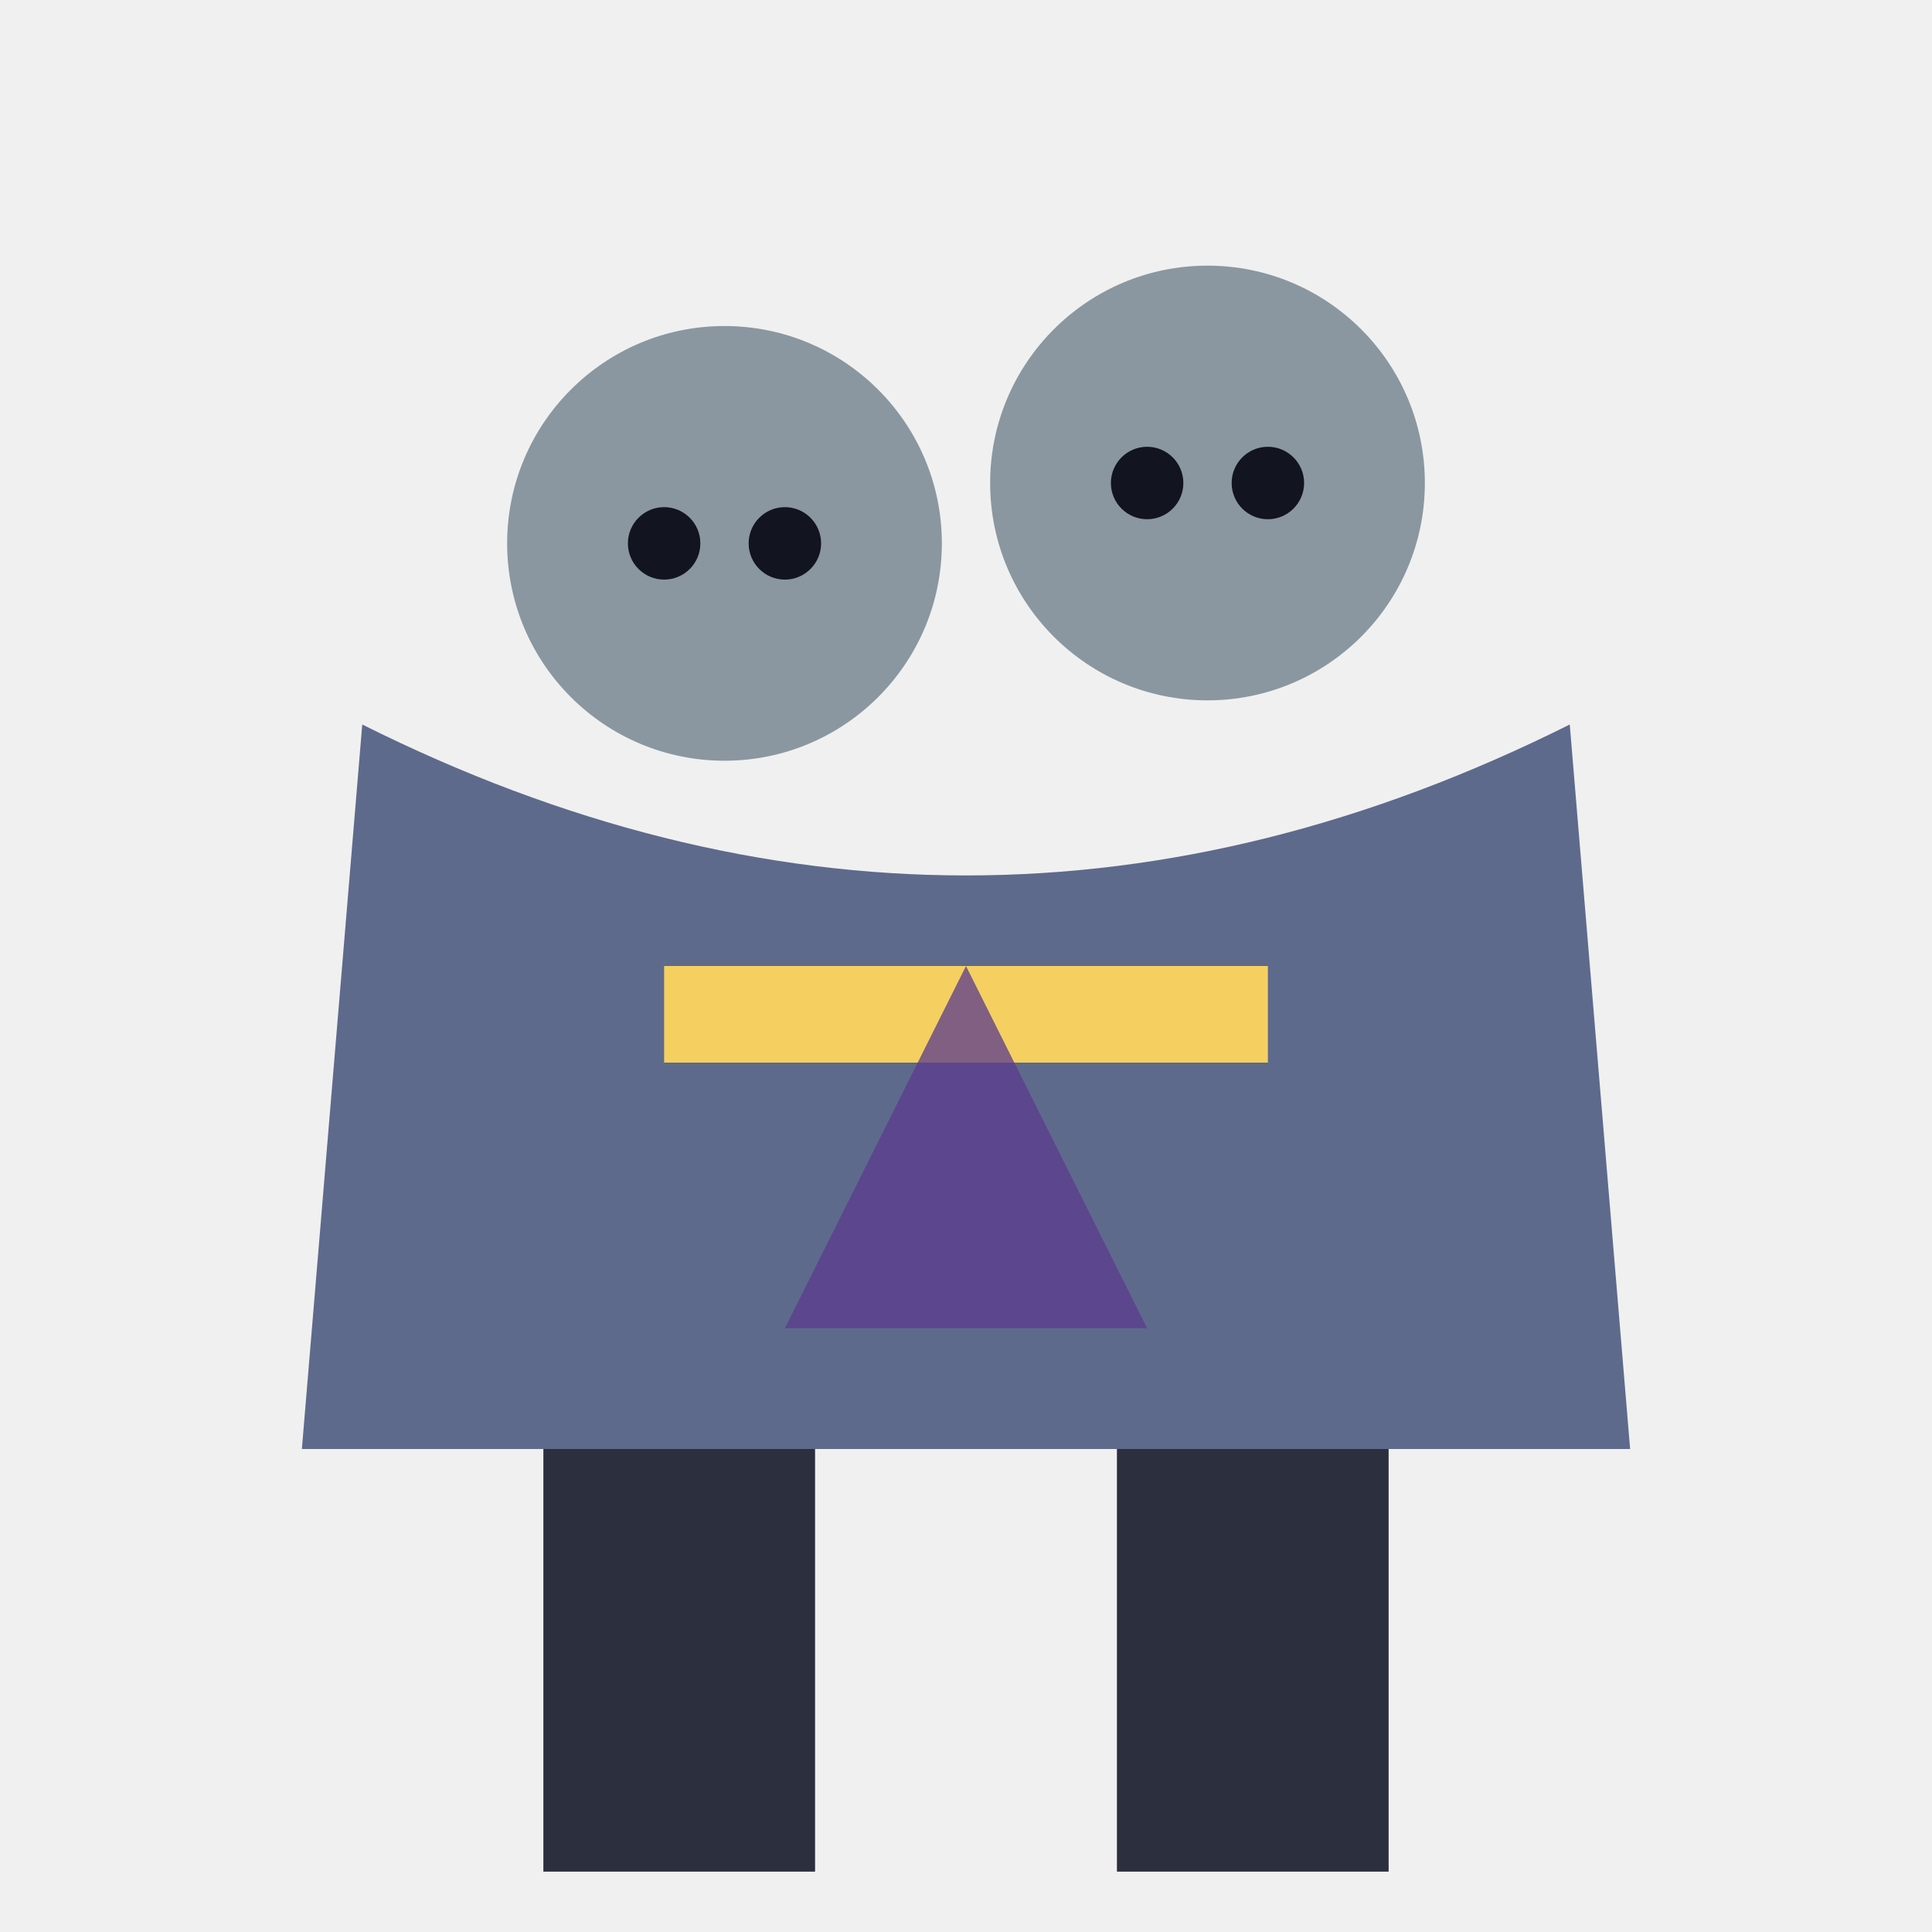
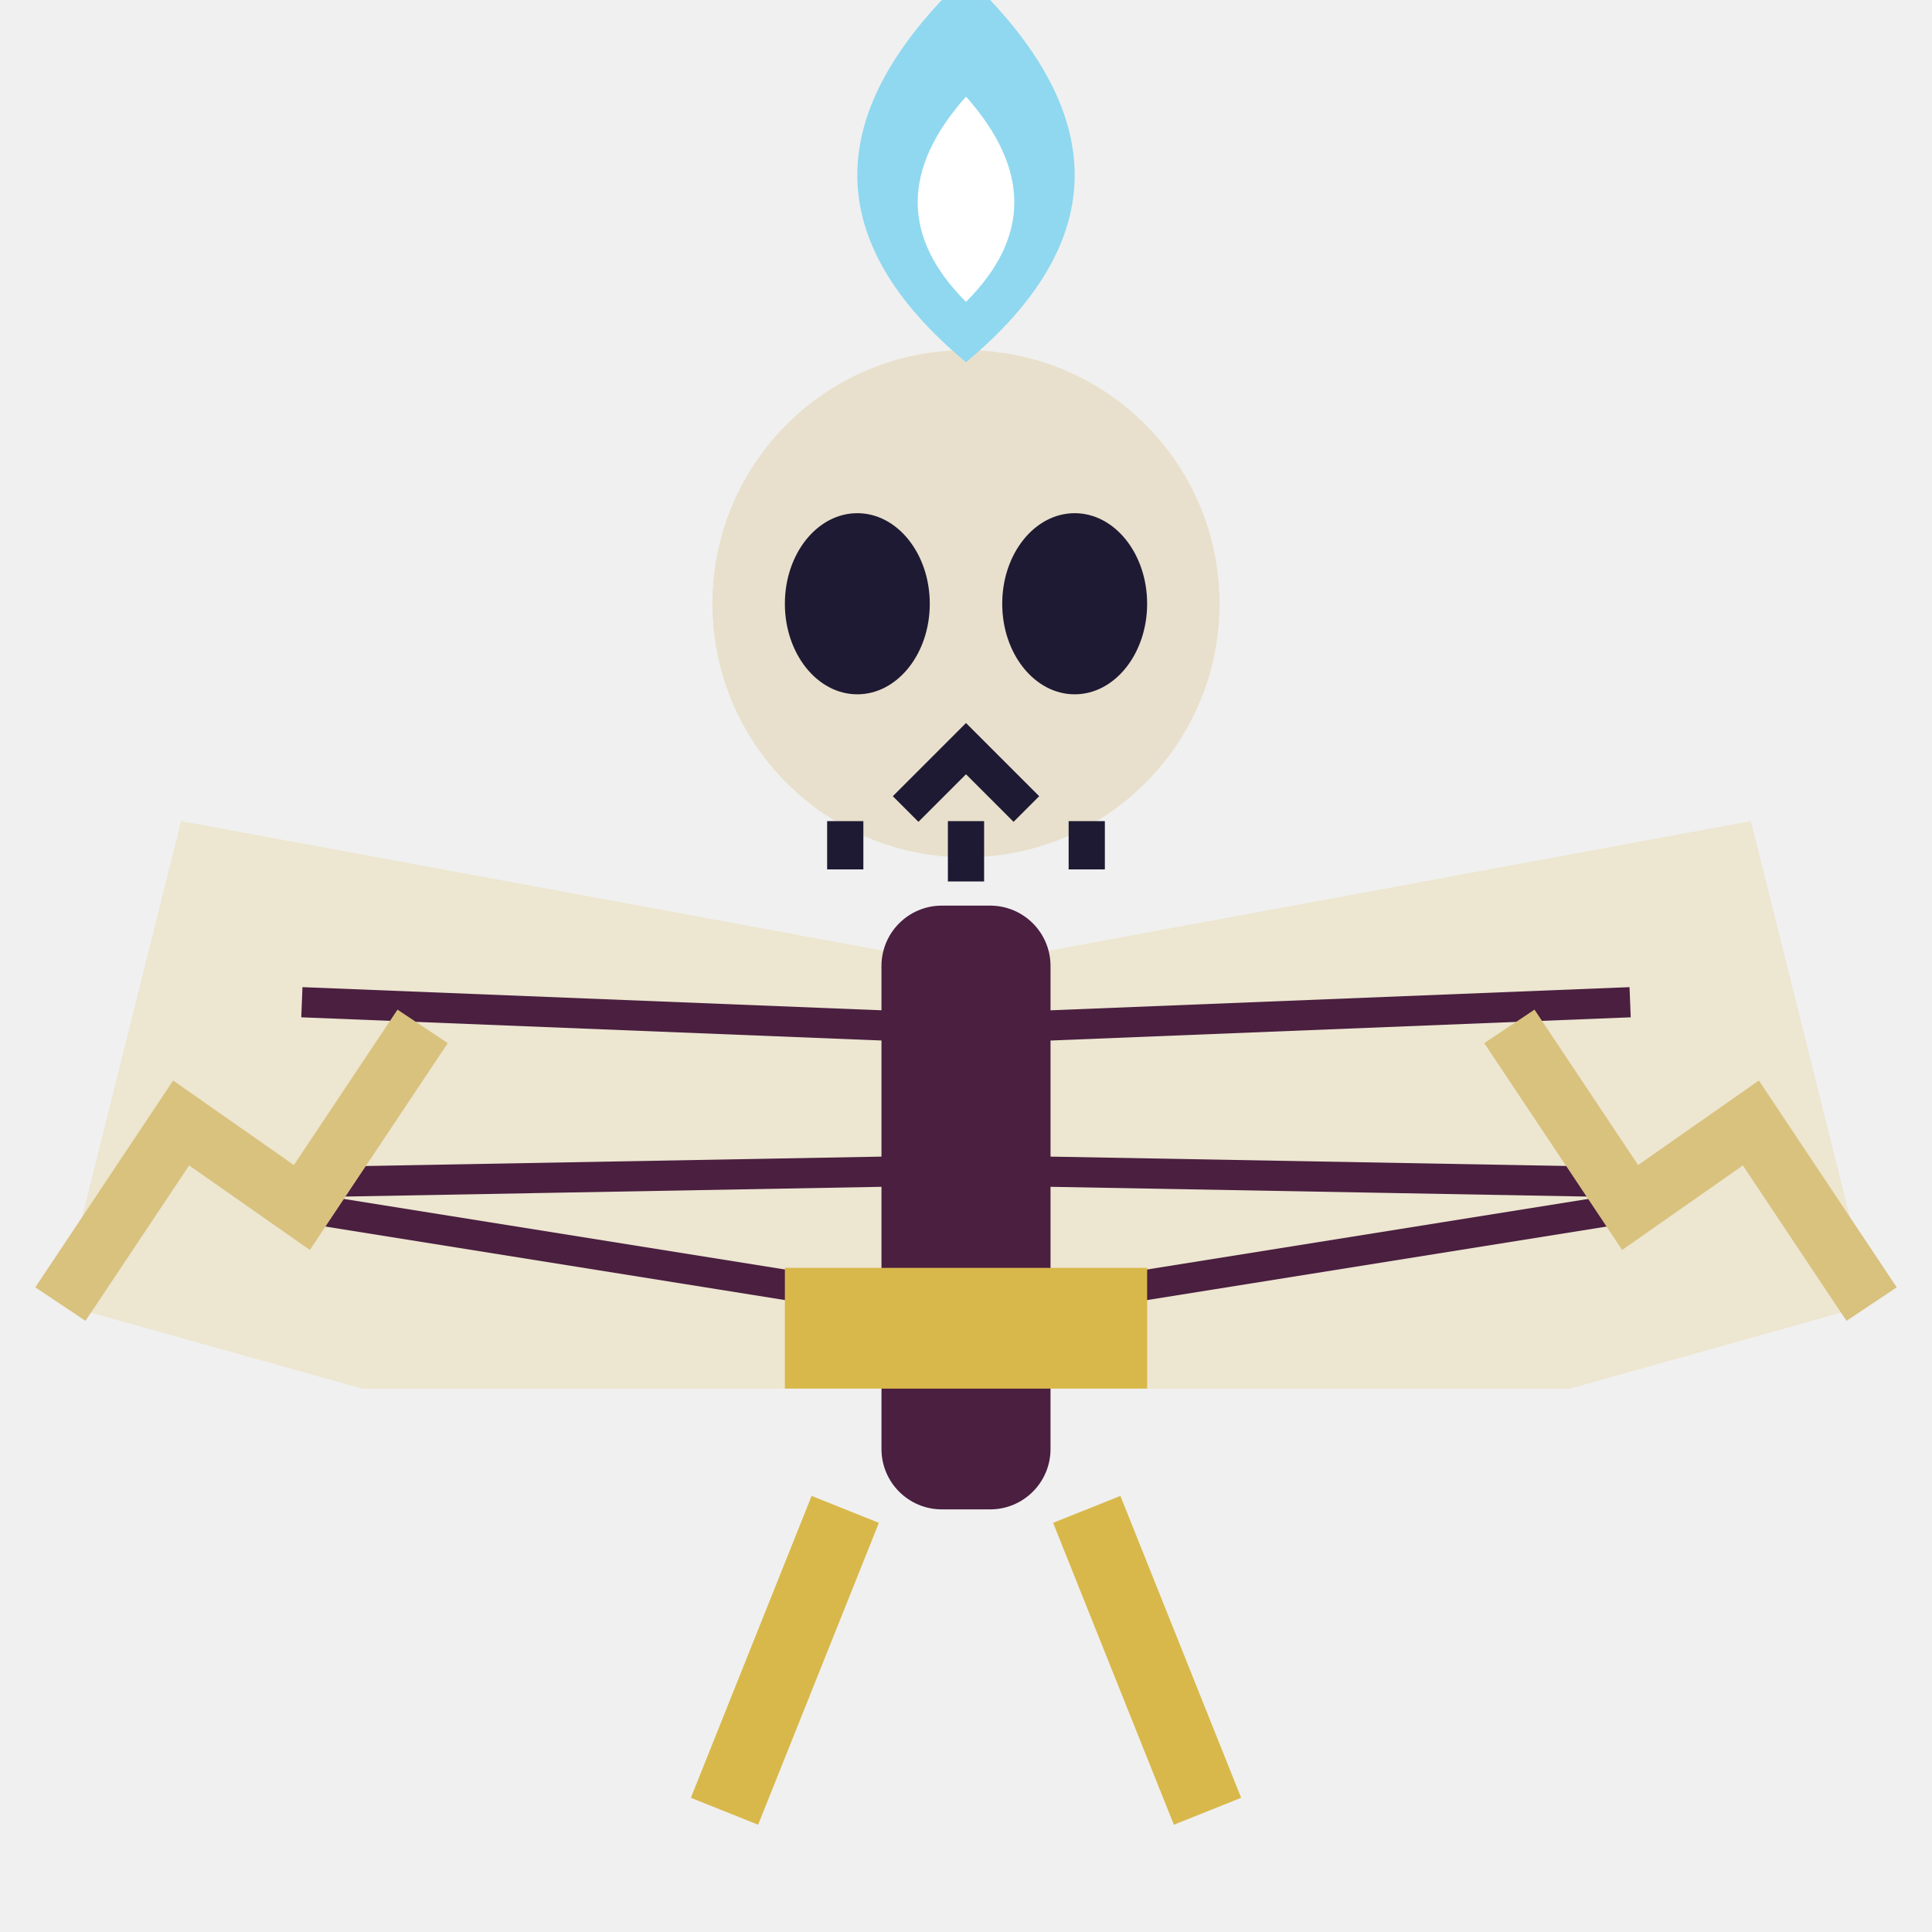
<svg xmlns="http://www.w3.org/2000/svg" viewBox="0 0 32 32">
-   <circle cx="12" cy="9" r="3.6" fill="#8A97A0" />
-   <circle cx="20" cy="8" r="3.6" fill="#8A97A0" />
-   <circle cx="11" cy="9" r="0.6" fill="#12141f" />
-   <circle cx="13" cy="9" r="0.6" fill="#12141f" />
-   <circle cx="19" cy="8" r="0.6" fill="#12141f" />
-   <circle cx="21" cy="8" r="0.6" fill="#12141f" />
-   <path d="M6,12 L5,24 L27,24 L26,12 Q16,17 6,12 Z" fill="#5E6A8C" />
-   <rect x="11" y="16" width="10" height="1.6" fill="#F5D061" />
-   <path d="M16,16 L13,22 L19,22 Z" fill="#5B3A8E" opacity="0.75" />
-   <rect x="9" y="24" width="4.5" height="7" fill="#2B2F3E" />
-   <rect x="18.5" y="24" width="4.5" height="7" fill="#2B2F3E" />
+   <path d="M16,16 L3,13.6 L1,21.6 L6,23 L16,23 Z" fill="#EDE6D0" />
+   <path d="M16,16 L29,13.6 L31,21.6 L26,23 L16,23 Z" fill="#EDE6D0" />
+   <path d="M5,16.6 L15,17 M4,19.6 L15,19.4 M5,20 L15,21.6 M27,16.6 L17,17 M28,19.6 L17,19.4 M27,20 L17,21.6" stroke="#4A1F40" stroke-width="0.5" />
+   <path d="M1,21.6 L3,18.6 L5,20 L7,17 M31,21.6 L29,18.6 L27,20 L25,17" stroke="#D9C27E" stroke-width="1" fill="none" />
+   <rect x="14.6" y="15" width="2.8" height="10" rx="1" fill="#4A1F40" />
+   <circle cx="16" cy="10" r="4.2" fill="#E8E0CC" />
+   <ellipse cx="14.2" cy="10" rx="1.2" ry="1.5" fill="#1E1A33" />
+   <ellipse cx="17.8" cy="10" rx="1.2" ry="1.5" fill="#1E1A33" />
+   <path d="M15,13.4 L16,12.4 L17,13.4 M14,14.4 V13.6 M16,14.6 V13.6 M18,14.4 V13.6" stroke="#1E1A33" stroke-width="0.6" fill="none" />
+   <path d="M16,-0.4 Q19.6,3 16,6 Q12.4,3 16,-0.4 Z" fill="#8FD8F0" />
+   <path d="M16,1.6 Q17.6,3.4 16,5 Q14.4,3.4 16,1.6 Z" fill="#FFFFFF" />
+   <rect x="13" y="21" width="6" height="2" fill="#D8B84A" />
+   <path d="M14,25 L12,30 M18,25 L20,30" stroke="#D8B84A" stroke-width="1.2" />
</svg>
